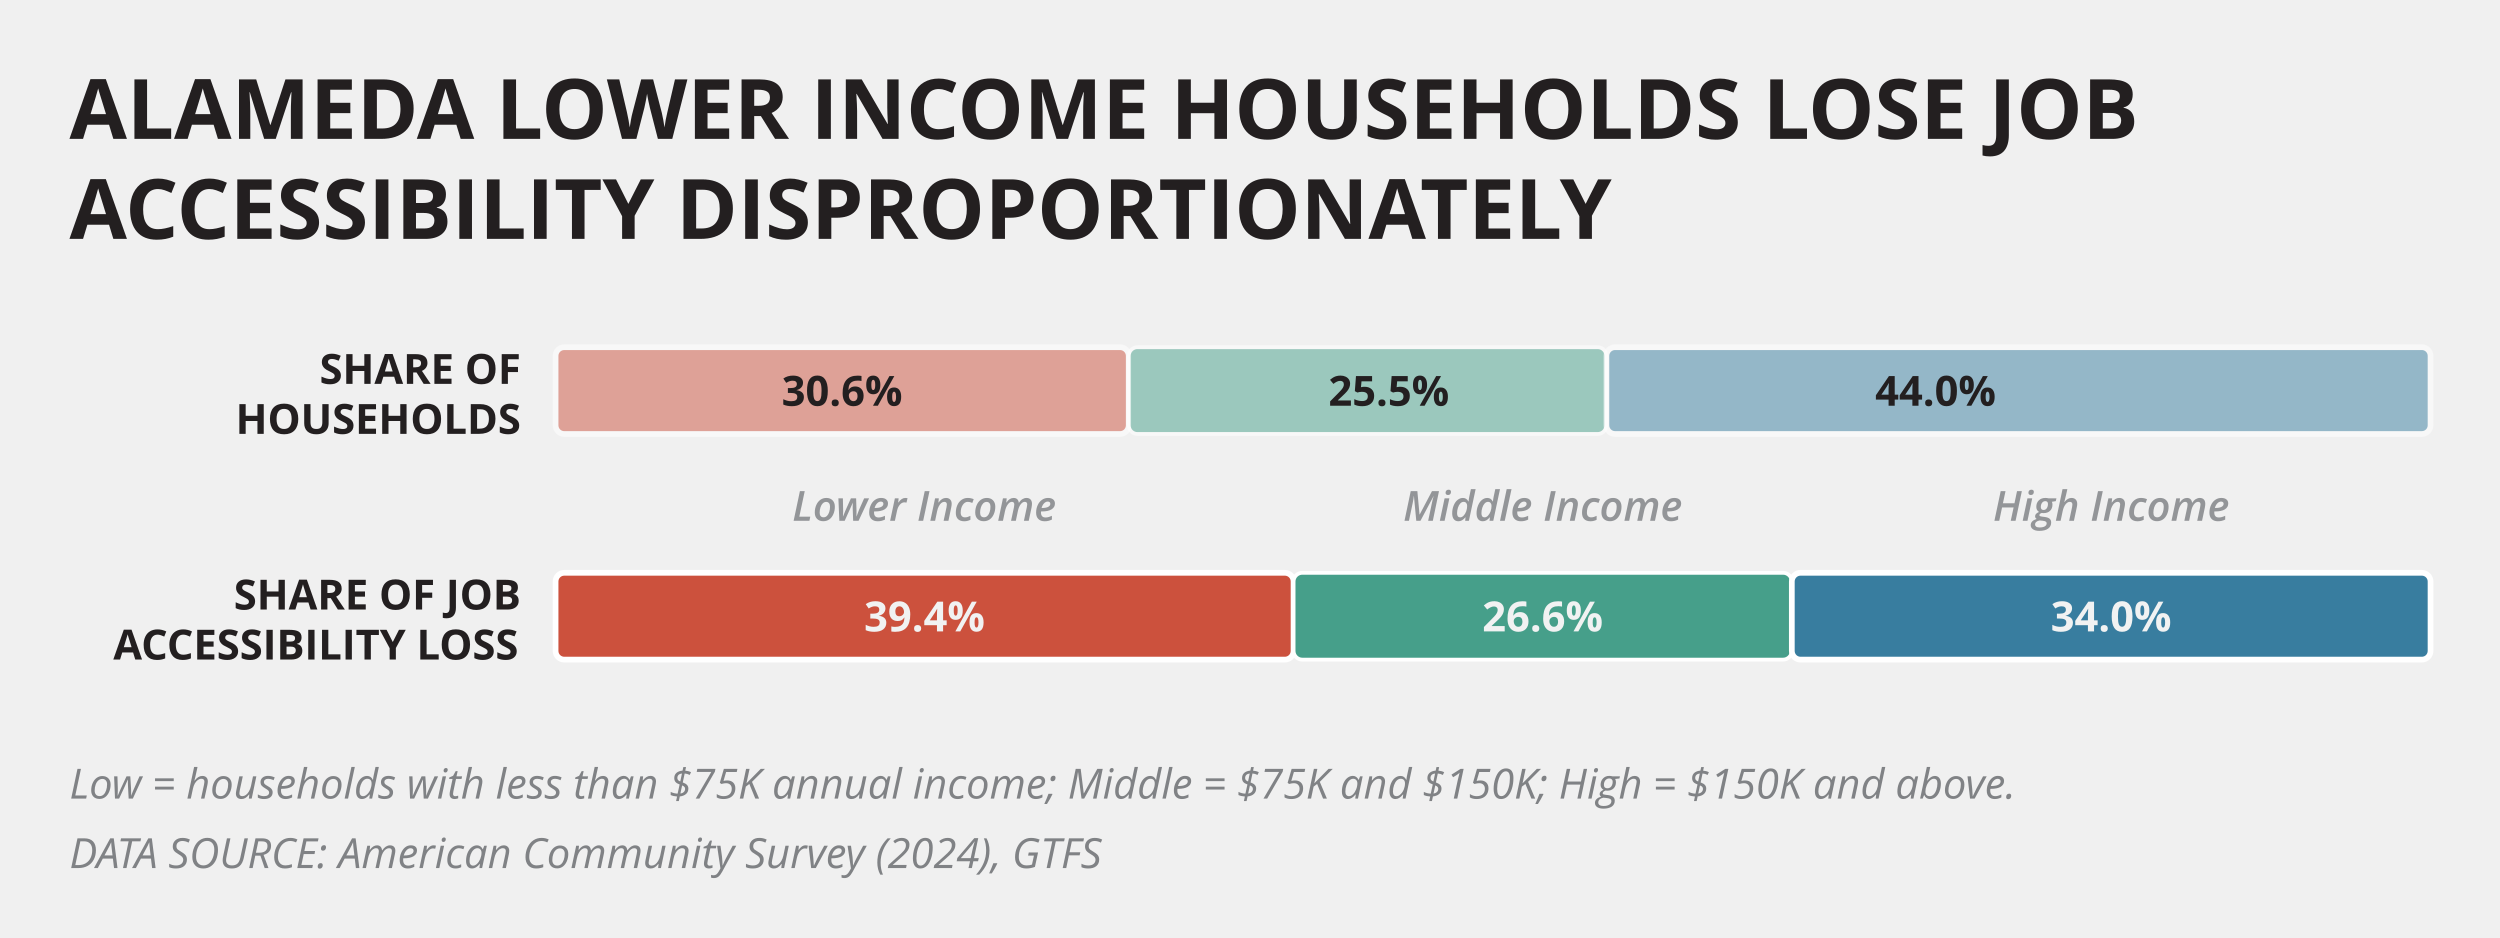
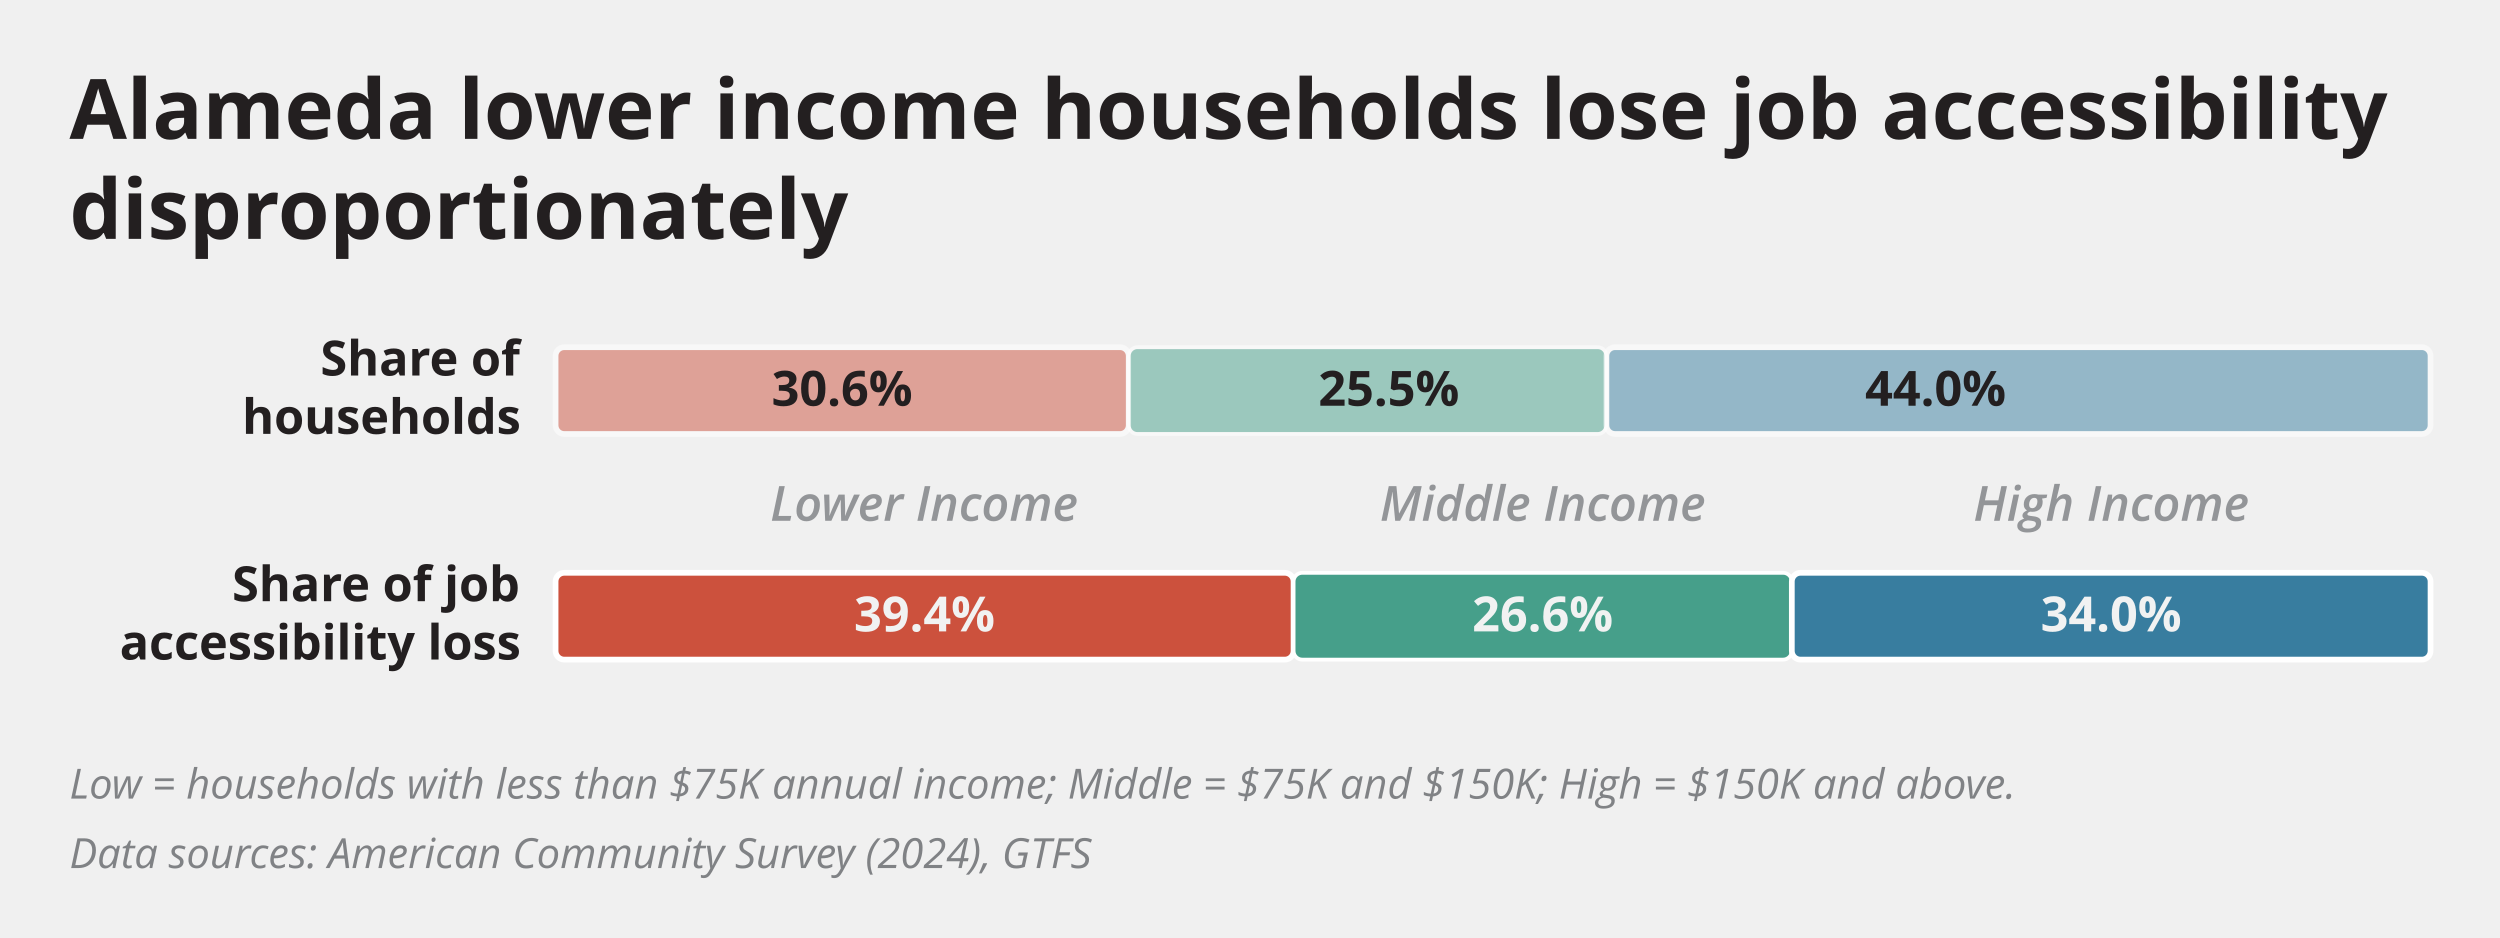
<svg xmlns="http://www.w3.org/2000/svg" width="720" height="270" viewBox="0 0 720 270">
  <g id="Layer_3" data-name="Layer 3">
-     <text transform="translate(228.1568 150)" fill="#939598" font-family="OpenSans-SemiboldItalic, 'Open Sans'" font-size="12" font-style="italic" font-weight="600">
+     <text transform="translate(221.8043 150)" fill="#939598" font-family="OpenSans-SemiboldItalic, 'Open Sans'" font-size="14" font-style="italic" font-weight="600">
      <tspan x="0" y="0">Lower Income</tspan>
    </text>
-     <text transform="translate(404.0887 150)" fill="#939598" font-family="OpenSans-SemiboldItalic, 'Open Sans'" font-size="12" font-style="italic" font-weight="600">
+     <text transform="translate(397.3875 150)" fill="#939598" font-family="OpenSans-SemiboldItalic, 'Open Sans'" font-size="14" font-style="italic" font-weight="600">
      <tspan x="0" y="0">Middle Income</tspan>
    </text>
-     <text transform="translate(573.982 150)" fill="#939598" font-family="OpenSans-SemiboldItalic, 'Open Sans'" font-size="12" font-style="italic" font-weight="600">
+     <text transform="translate(568.3091 150)" fill="#939598" font-family="OpenSans-SemiboldItalic, 'Open Sans'" font-size="14" font-style="italic" font-weight="600">
      <tspan x="0" y="0">High Income</tspan>
    </text>
-     <text transform="translate(67.3301 175.5496)" fill="#231f20" font-family="OpenSans-Bold, 'Open Sans'" font-size="12" font-weight="700">
-       <tspan x="0" y="0">SHARE OF JOB</tspan>
-       <tspan x="-34.705" y="14.4">ACCESSIBILITY LOSS</tspan>
+     <text transform="translate(66.8408 173.1497)" fill="#231f20" font-family="OpenSans-Bold, 'Open Sans'" font-size="14" font-weight="700">
+       <tspan x="0" y="0">Share of job</tspan>
+       <tspan x="-32.368" y="16.8">accessibility loss</tspan>
    </text>
-     <text transform="translate(92.0332 110.552)" fill="#231f20" font-family="OpenSans-Bold, 'Open Sans'" font-size="12" font-weight="700">
-       <tspan x="0" y="0">SHARE OF </tspan>
-       <tspan x="-24.17" y="14.4">HOUSEHOLDS</tspan>
+     <text transform="translate(92.2773 108.1521)" fill="#231f20" font-family="OpenSans-Bold, 'Open Sans'" font-size="14" font-weight="700">
+       <tspan x="0" y="0">Share of </tspan>
+       <tspan x="-22.538" y="16.8">households</tspan>
    </text>
    <text transform="translate(19.9982 230.0005)" fill="#808285" font-family="OpenSans-Italic, 'Open Sans'" font-size="12" font-style="italic">
      <tspan x="0" y="0">Low = households with less than $75K annual income; Middle = $75K and $150K; High = $150K and above.</tspan>
    </text>
    <text transform="translate(19.9982 250.0005)" fill="#808285" font-family="OpenSans-Italic, 'Open Sans'" font-size="12" font-style="italic">
-       <tspan x="0" y="0">DATA SOURCE: American Community Survey (2024), GTFS</tspan>
+       <tspan x="0" y="0">Data sources: American Community Survey (2024), GTFS</tspan>
    </text>
  </g>
  <g id="Layer_5" data-name="Layer 5">
    <text transform="translate(20 40.0002)" fill="#231f20" font-family="OpenSans-Bold, 'Open Sans'" font-size="24" font-weight="700">
-       <tspan x="0" y="0">ALAMEDA LOWER INCOME HOUSEHOLDS LOSE JOB</tspan>
-       <tspan x="0" y="28.8">ACCESSIBILITY DISPROPORTIONATELY</tspan>
+       <tspan x="0" y="0">Alameda lower income households lose job accessibility </tspan>
+       <tspan x="0" y="28.8">disproportionately</tspan>
    </text>
    <rect x="160.003" y="164.969" width="212.543" height="25" rx="2.5" ry="2.5" fill="#cc513d" stroke="#fff" stroke-miterlimit="10" stroke-width="1.648" />
    <rect x="372.549" y="164.969" width="143.493" height="25" rx="2.5" ry="2.5" fill="#469f8a" stroke="#fff" stroke-miterlimit="10" stroke-width="1.099" />
    <rect x="516.045" y="164.969" width="183.952" height="25" rx="2.5" ry="2.5" fill="#387d9f" stroke="#fff" stroke-miterlimit="10" stroke-width="1.648" />
    <rect x="160.004" y="99.994" width="165.071" height="25" rx="2.5" ry="2.5" fill="#cc513d" opacity=".5" stroke="#fff" stroke-miterlimit="10" stroke-width="1.648" />
    <rect x="325.078" y="99.992" width="137.56" height="25" rx="2.5" ry="2.5" fill="#469f8a" opacity=".5" stroke="#fff" stroke-miterlimit="10" stroke-width="1.099" />
    <rect x="462.641" y="99.989" width="237.358" height="25" rx="2.5" ry="2.5" fill="#387d9f" opacity=".5" stroke="#fff" stroke-miterlimit="10" stroke-width="1.648" />
-     <text transform="translate(225.1308 116.8608)" fill="#231f20" font-family="OpenSans-Bold, 'Open Sans'" font-size="12" font-weight="700">
+     <text transform="translate(222.2295 116.8608)" fill="#231f20" font-family="OpenSans-Bold, 'Open Sans'" font-size="14" font-weight="700">
      <tspan x="0" y="0">30.6%</tspan>
    </text>
-     <text transform="translate(382.5918 116.8608)" fill="#231f20" font-family="OpenSans-Bold, 'Open Sans'" font-size="12" font-weight="700">
+     <text transform="translate(379.6904 116.8608)" fill="#231f20" font-family="OpenSans-Bold, 'Open Sans'" font-size="14" font-weight="700">
      <tspan x="0" y="0">25.5%</tspan>
    </text>
-     <text transform="translate(540.0527 116.8608)" fill="#231f20" font-family="OpenSans-Bold, 'Open Sans'" font-size="12" font-weight="700">
+     <text transform="translate(537.1513 116.8608)" fill="#231f20" font-family="OpenSans-Bold, 'Open Sans'" font-size="14" font-weight="700">
      <tspan x="0" y="0">44.0%</tspan>
    </text>
-     <text transform="translate(248.866 181.8362)" fill="#f1f2f2" font-family="OpenSans-Bold, 'Open Sans'" font-size="12" font-weight="700">
+     <text transform="translate(245.9646 181.8362)" fill="#f1f2f2" font-family="OpenSans-Bold, 'Open Sans'" font-size="14" font-weight="700">
      <tspan x="0" y="0">39.4%</tspan>
    </text>
-     <text transform="translate(426.8872 181.8362)" fill="#f1f2f2" font-family="OpenSans-Bold, 'Open Sans'" font-size="12" font-weight="700">
+     <text transform="translate(423.9858 181.8362)" fill="#f1f2f2" font-family="OpenSans-Bold, 'Open Sans'" font-size="14" font-weight="700">
      <tspan x="0" y="0">26.6%</tspan>
    </text>
-     <text transform="translate(590.613 181.8362)" fill="#f1f2f2" font-family="OpenSans-Bold, 'Open Sans'" font-size="12" font-weight="700">
+     <text transform="translate(587.7116 181.8362)" fill="#f1f2f2" font-family="OpenSans-Bold, 'Open Sans'" font-size="14" font-weight="700">
      <tspan x="0" y="0">34.0%</tspan>
    </text>
  </g>
</svg>
